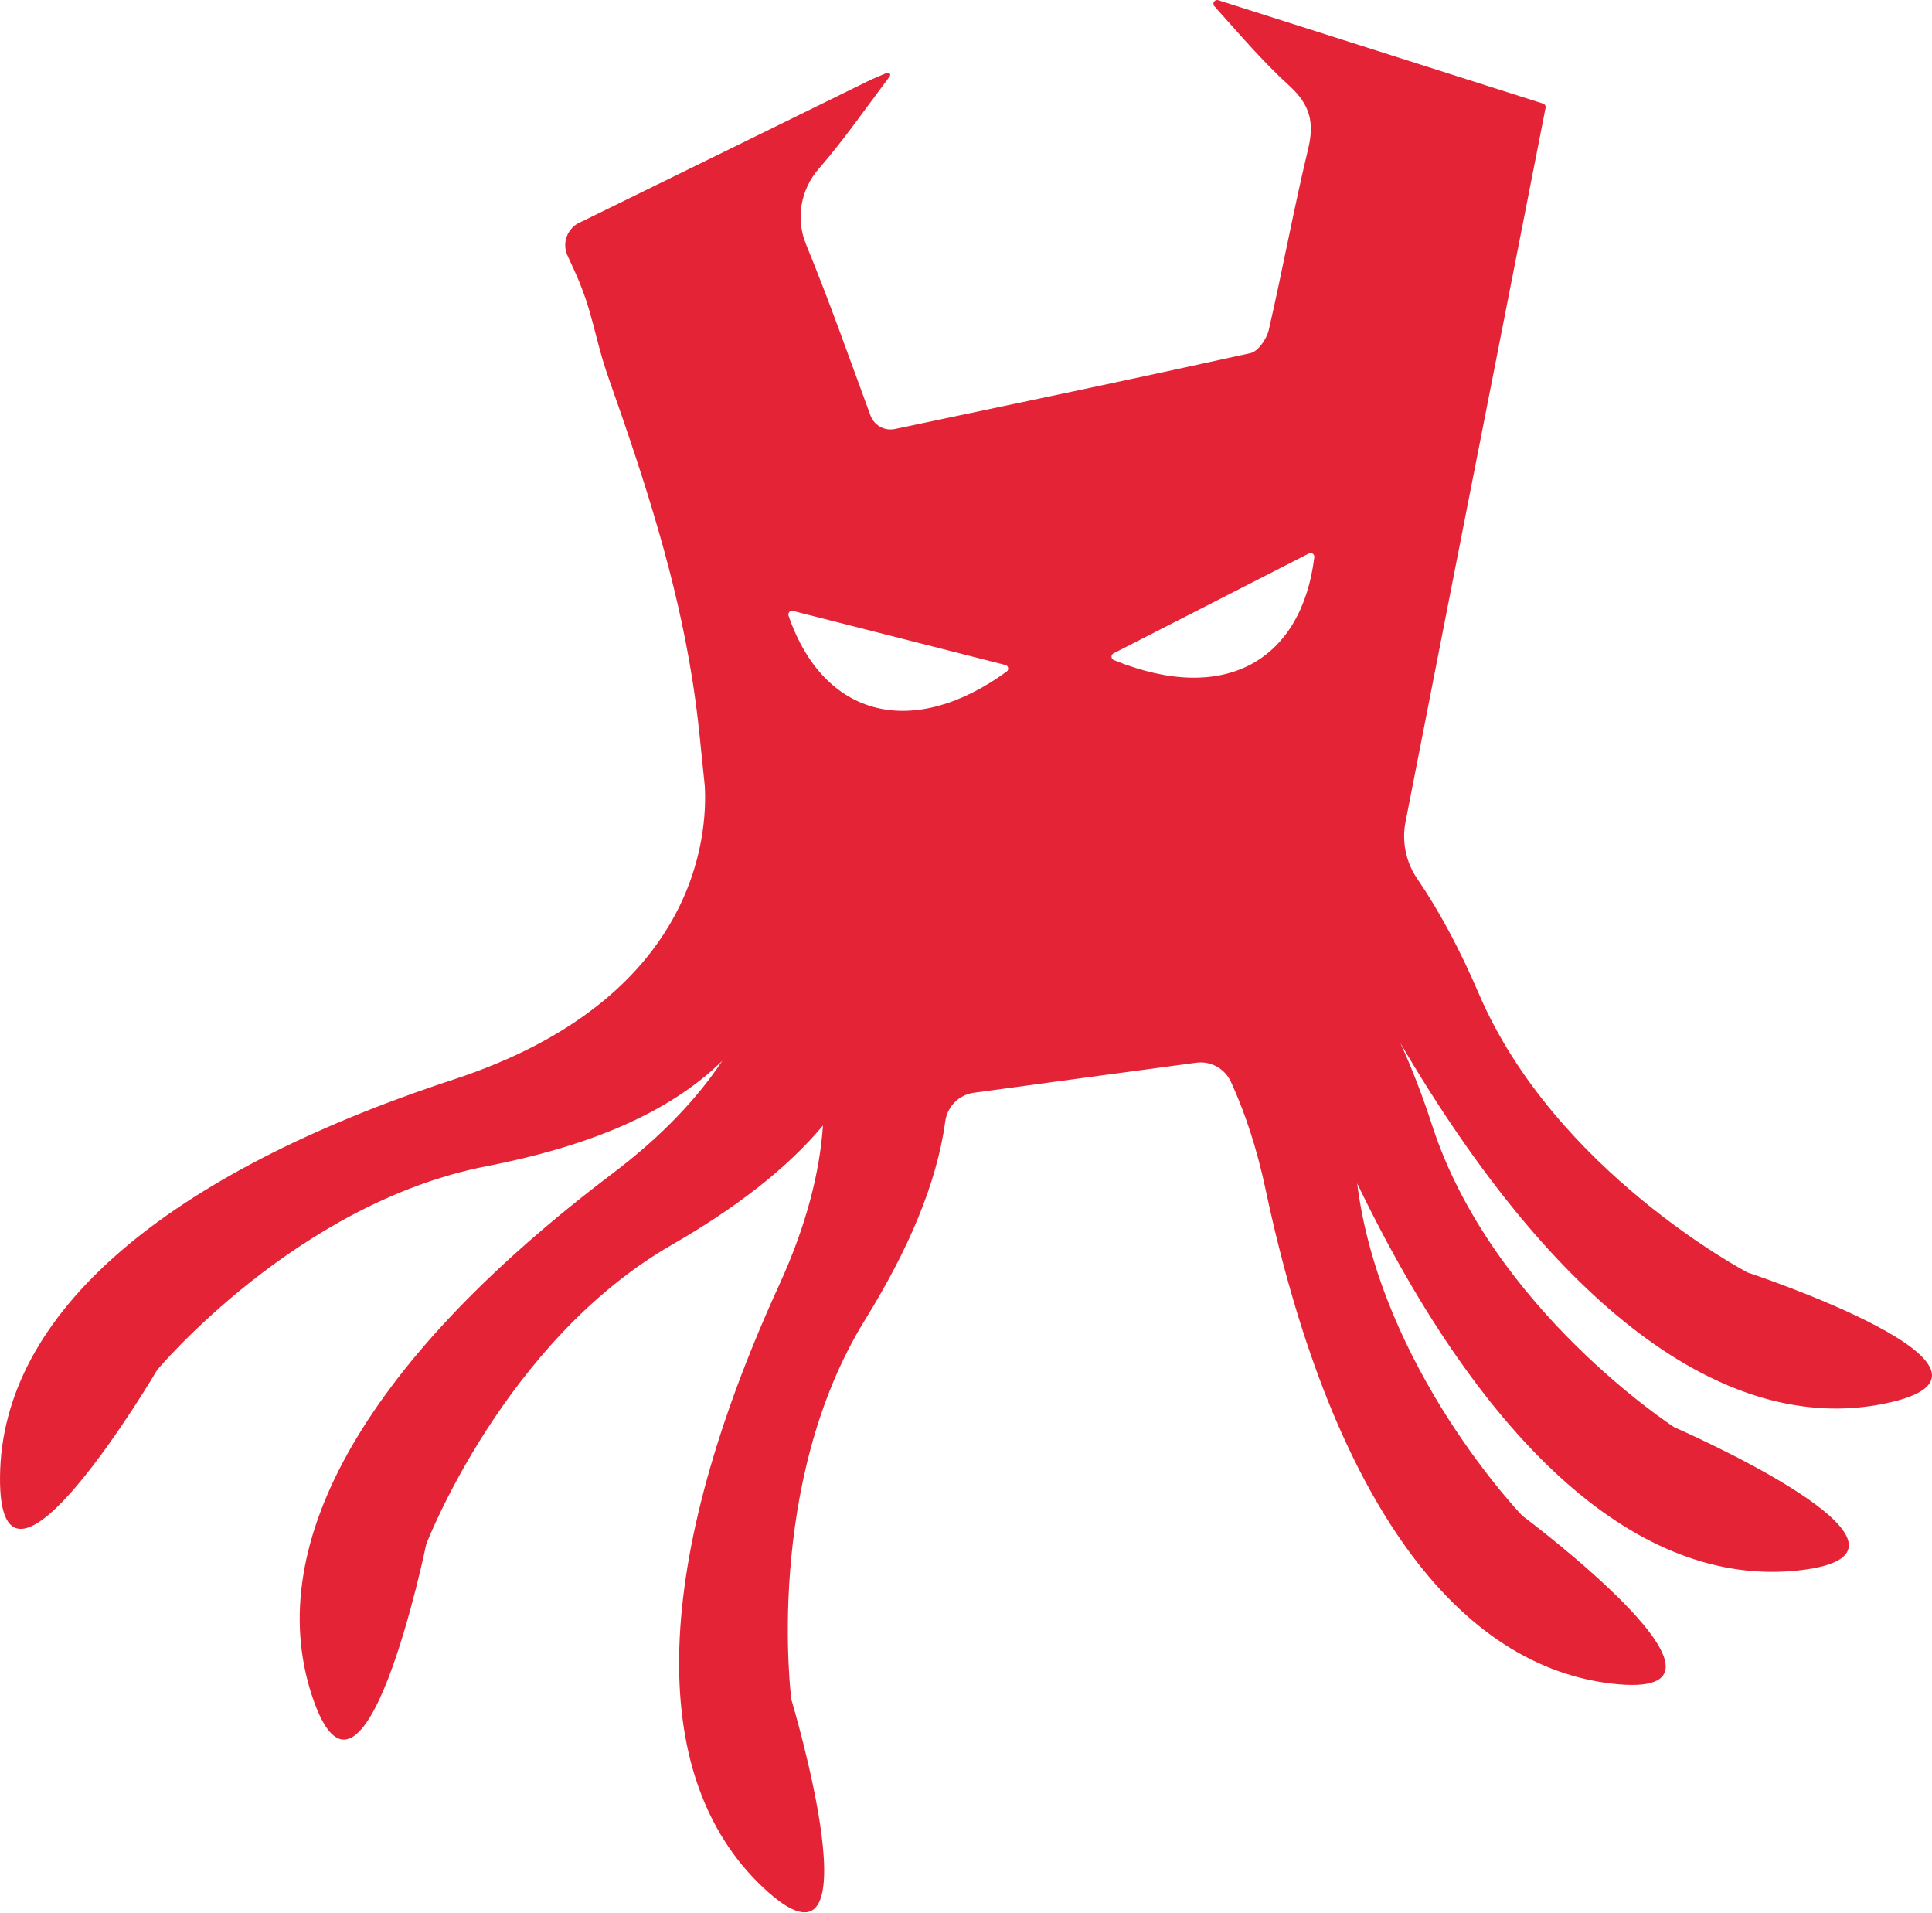
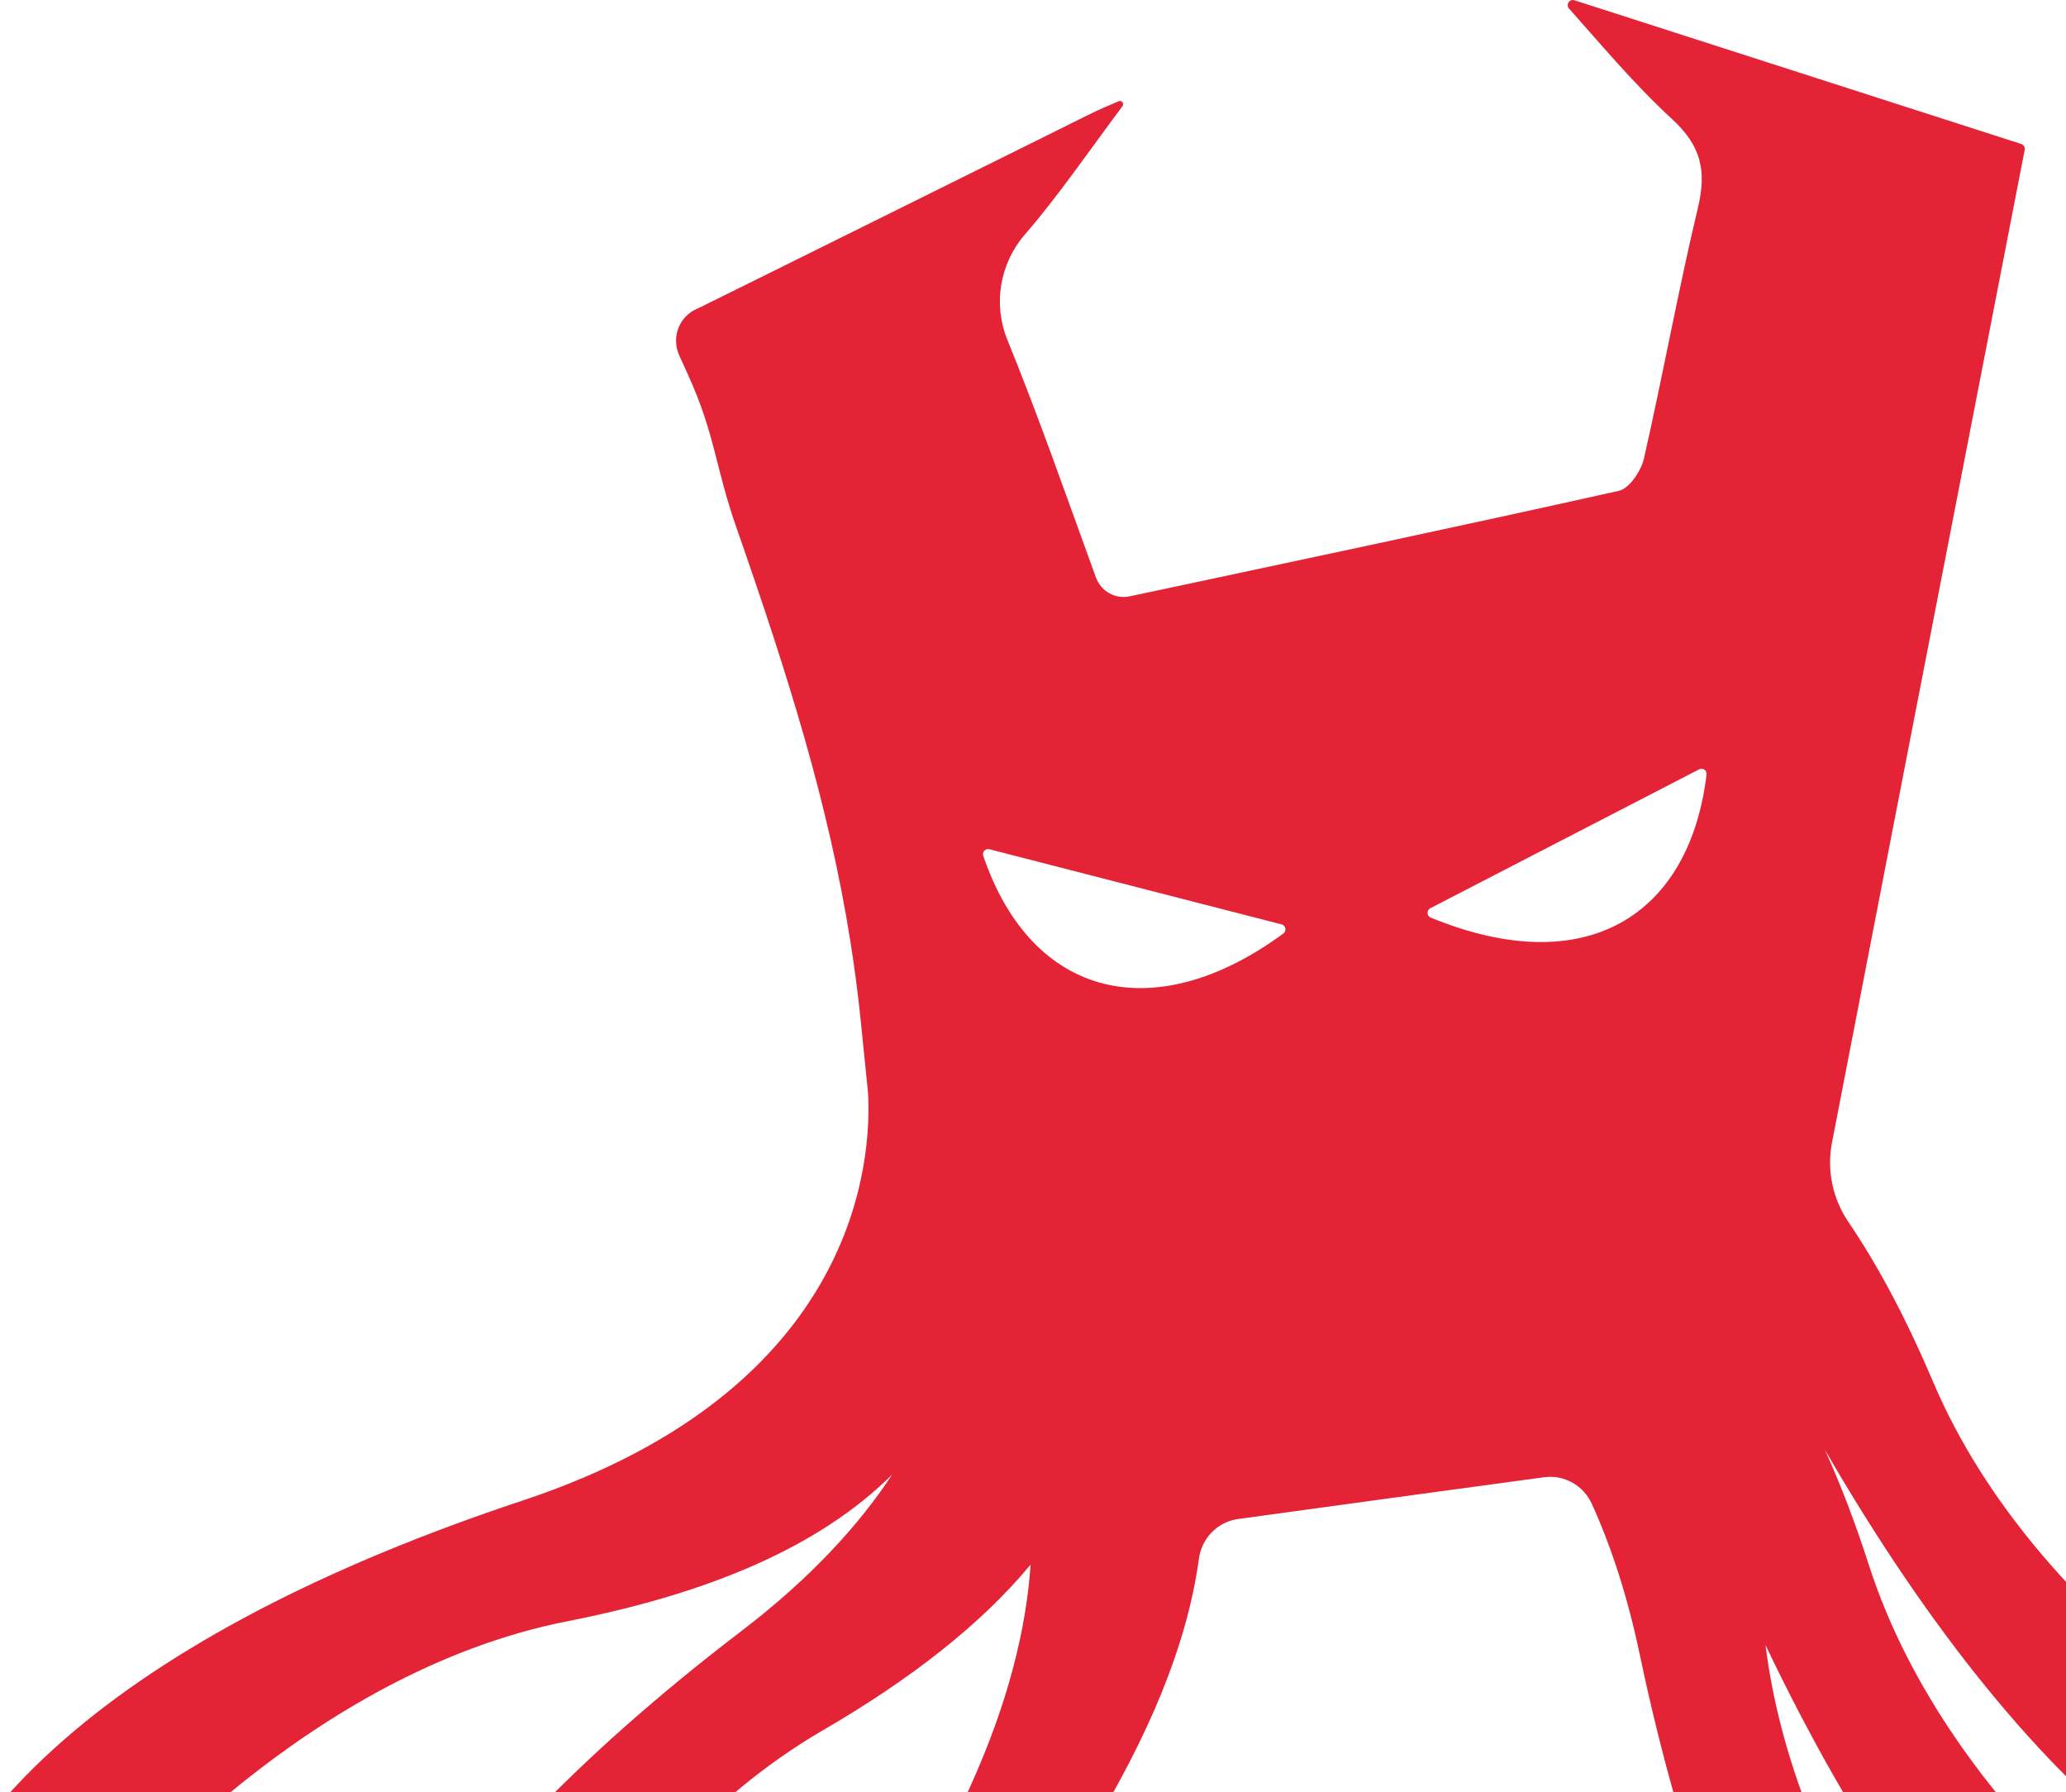
- <svg xmlns="http://www.w3.org/2000/svg" id="_Слой_2" data-name="Слой 2" viewBox="0 0 2249.2 2225.96">
-   <defs>
-     <style>
-       .cls-1 {
-         fill: #e42336;
-         stroke-width: 0px;
-       }
-     </style>
-   </defs>
-   <g id="_Слой_3" data-name="Слой 3">
-     <path class="cls-1" d="M2034.32,1481.08s-223.86-117.33-312.61-324.24c-21.61-50.38-45.32-95.33-71.74-133.91-13.24-19.34-18.2-43.17-13.71-66.17,37.55-192.44,75.44-384.82,113.19-577.22,16.28-82.94,32.57-165.88,49.88-254.03.42-2.15-.83-4.28-2.91-4.94L1418.27.22c-4.19-1.33-7.44,3.72-4.5,6.98,27.03,30.02,55.15,63.4,87.14,92.5,24.42,22.22,29.4,43.06,21.98,73.84-16.82,69.83-29.69,140.61-45.82,210.62-2.38,10.33-12.4,24.9-21.24,26.85-136.56,30.15-273.46,58.73-413.91,88.33-12.11,2.55-24.27-4.17-28.55-15.79-24.75-67.23-48.14-133.85-74.97-199.04-12.24-29.74-6.44-63.78,14.73-88,28.12-32.17,52.66-67.72,82.68-107.61,1.67-2.22-.67-5.21-3.22-4.13-10.01,4.26-16.49,6.93-22.77,10.01-110.43,54.16-220.78,108.5-331.3,162.5-.89.43-1.79.85-2.7,1.23-15.23,6.52-22.03,24.12-15.04,39.14,2.39,5.15,4.71,10.38,7.19,15.74,23.1,49.98,23.1,77.23,41.03,128.01,43.83,124.2,78.18,231.92,96.65,347.4,3.4,21.27,6.27,42.81,8.55,64.76,2.13,20.43,4.22,40.87,6.29,61.3,3.19,55.22-7.25,248.01-292.48,341.67C193.02,1366.56,2.02,1528.56.02,1718.56s183-124,183-124c0,0,162-194,383-237,117.64-22.89,212.04-61.08,274.92-122.87-28.36,42.67-69.38,87.07-127.76,131.18-281.32,212.57-409.56,427.69-349.92,608.1,59.64,180.41,132.98-176.58,132.98-176.58,0,0,90.44-236.01,285.6-348.27,73.46-42.25,133.44-87.98,176.24-139.01-3.67,53.15-18.6,114.74-50.87,185.34-146.59,320.68-157.26,570.9-19.08,701.33,138.18,130.43,33.14-218.56,33.14-218.56,0,0-32.52-250.64,85.9-442.13,50.29-81.31,83.38-158.37,93.34-230.95,2.37-17.26,15.9-30.85,33.17-33.2,86.32-11.75,172.64-23.45,258.98-34.98,16.88-2.25,33.25,6.77,40.35,22.25,16.21,35.36,30.1,76.88,40.45,125.64,73.19,344.92,213.63,552.29,402.3,574.79,188.67,22.5-103.52-195.32-103.52-195.32,0,0-165.28-171.52-192.22-386.8,148.45,307.83,329.22,471.11,514.57,450.34,188.83-21.16-145.37-166.53-145.37-166.53,0,0-212.29-137.16-281.89-351.27-11.19-34.43-23.52-66.57-37.16-96.19.05-.02-.04.02,0,0,178.56,305.16,377.61,458.15,564.04,419.88,186.13-38.21-159.88-152.65-159.88-152.65ZM1296.33,760.5l227.53-116.32c3.08-1.58,6.66.94,6.24,4.38-14.29,117.55-101.51,173.47-233.43,119.77-3.41-1.39-3.62-6.16-.34-7.83ZM918.01,716.69c-1.12-3.24,1.81-6.44,5.14-5.59l247.34,62.94c3.55.9,4.41,5.53,1.45,7.68-108.38,78.75-212.57,54.76-253.93-65.02Z" />
-   </g>
+ <svg xmlns="http://www.w3.org/2000/svg" width="384" height="333" viewBox="0 0 384 333" fill="none">
+   <path d="M427.934 328.69C427.934 328.69 378.767 302.651 359.274 256.733C354.528 245.552 349.32 235.576 343.518 227.015C340.61 222.723 339.52 217.434 340.506 212.33C348.754 169.622 357.076 126.928 365.367 84.23C368.942 65.823 372.52 47.416 376.322 27.854C376.414 27.376 376.14 26.904 375.683 26.757L292.629 0.048C291.708 -0.247 290.994 0.874 291.64 1.597C297.577 8.26 303.753 15.668 310.779 22.126C316.142 27.057 317.236 31.682 315.607 38.513C311.912 54.01 309.086 69.718 305.543 85.255C305.02 87.547 302.819 90.781 300.878 91.213C270.885 97.905 240.817 104.247 209.969 110.816C207.31 111.382 204.639 109.891 203.699 107.312C198.263 92.392 193.126 77.607 187.233 63.14C184.545 56.54 185.819 48.985 190.468 43.61C196.644 36.471 202.034 28.581 208.628 19.729C208.994 19.236 208.48 18.573 207.92 18.812C205.722 19.758 204.299 20.35 202.919 21.034C178.665 33.053 154.429 45.113 130.155 57.097C129.959 57.192 129.762 57.285 129.562 57.37C126.217 58.817 124.723 62.723 126.258 66.056C126.783 67.199 127.293 68.359 127.838 69.549C132.911 80.641 132.911 86.688 136.849 97.958C146.476 125.521 154.02 149.427 158.077 175.055C158.823 179.775 159.454 184.556 159.955 189.427C160.422 193.961 160.881 198.497 161.336 203.031C162.037 215.286 159.744 258.071 97.098 278.857C23.523 303.275 -18.427 339.227 -18.867 381.393C-19.306 423.559 21.326 353.874 21.326 353.874C21.326 353.874 56.907 310.821 105.446 301.278C131.284 296.198 152.017 287.722 165.828 274.01C159.599 283.479 150.589 293.333 137.767 303.122C75.98 350.297 47.814 398.038 60.913 438.075C74.012 478.113 90.12 398.888 90.12 398.888C90.12 398.888 109.984 346.511 152.847 321.597C168.981 312.221 182.155 302.072 191.555 290.747C190.749 302.543 187.47 316.211 180.383 331.879C148.187 403.046 145.843 458.577 176.192 487.523C206.541 516.468 183.471 439.018 183.471 439.018C183.471 439.018 176.328 383.395 202.337 340.898C213.383 322.853 220.65 305.752 222.838 289.644C223.358 285.814 226.33 282.798 230.123 282.276C249.082 279.669 268.041 277.072 287.004 274.513C290.711 274.014 294.307 276.016 295.866 279.451C299.426 287.299 302.477 296.513 304.75 307.334C320.825 383.881 351.67 429.902 393.109 434.895C434.547 439.888 370.372 391.548 370.372 391.548C370.372 391.548 334.071 353.484 328.154 305.707C360.759 374.023 400.462 410.259 441.171 405.65C482.644 400.954 409.243 368.692 409.243 368.692C409.243 368.692 362.617 338.253 347.33 290.736C344.873 283.095 342.165 275.963 339.169 269.389C339.18 269.385 339.16 269.394 339.169 269.389C378.387 337.112 422.105 371.065 463.051 362.572C503.931 354.092 427.936 328.694 427.936 328.694L427.934 328.69ZM265.846 168.774L315.82 142.96C316.496 142.609 317.282 143.169 317.19 143.932C314.052 170.019 294.895 182.43 265.921 170.512C265.172 170.204 265.126 169.145 265.846 168.774ZM182.755 159.052C182.509 158.333 183.152 157.623 183.884 157.811L238.208 171.779C238.987 171.979 239.176 173.007 238.526 173.484C214.722 190.96 191.839 185.636 182.755 159.054V159.052Z" fill="#E42336" />
</svg>
